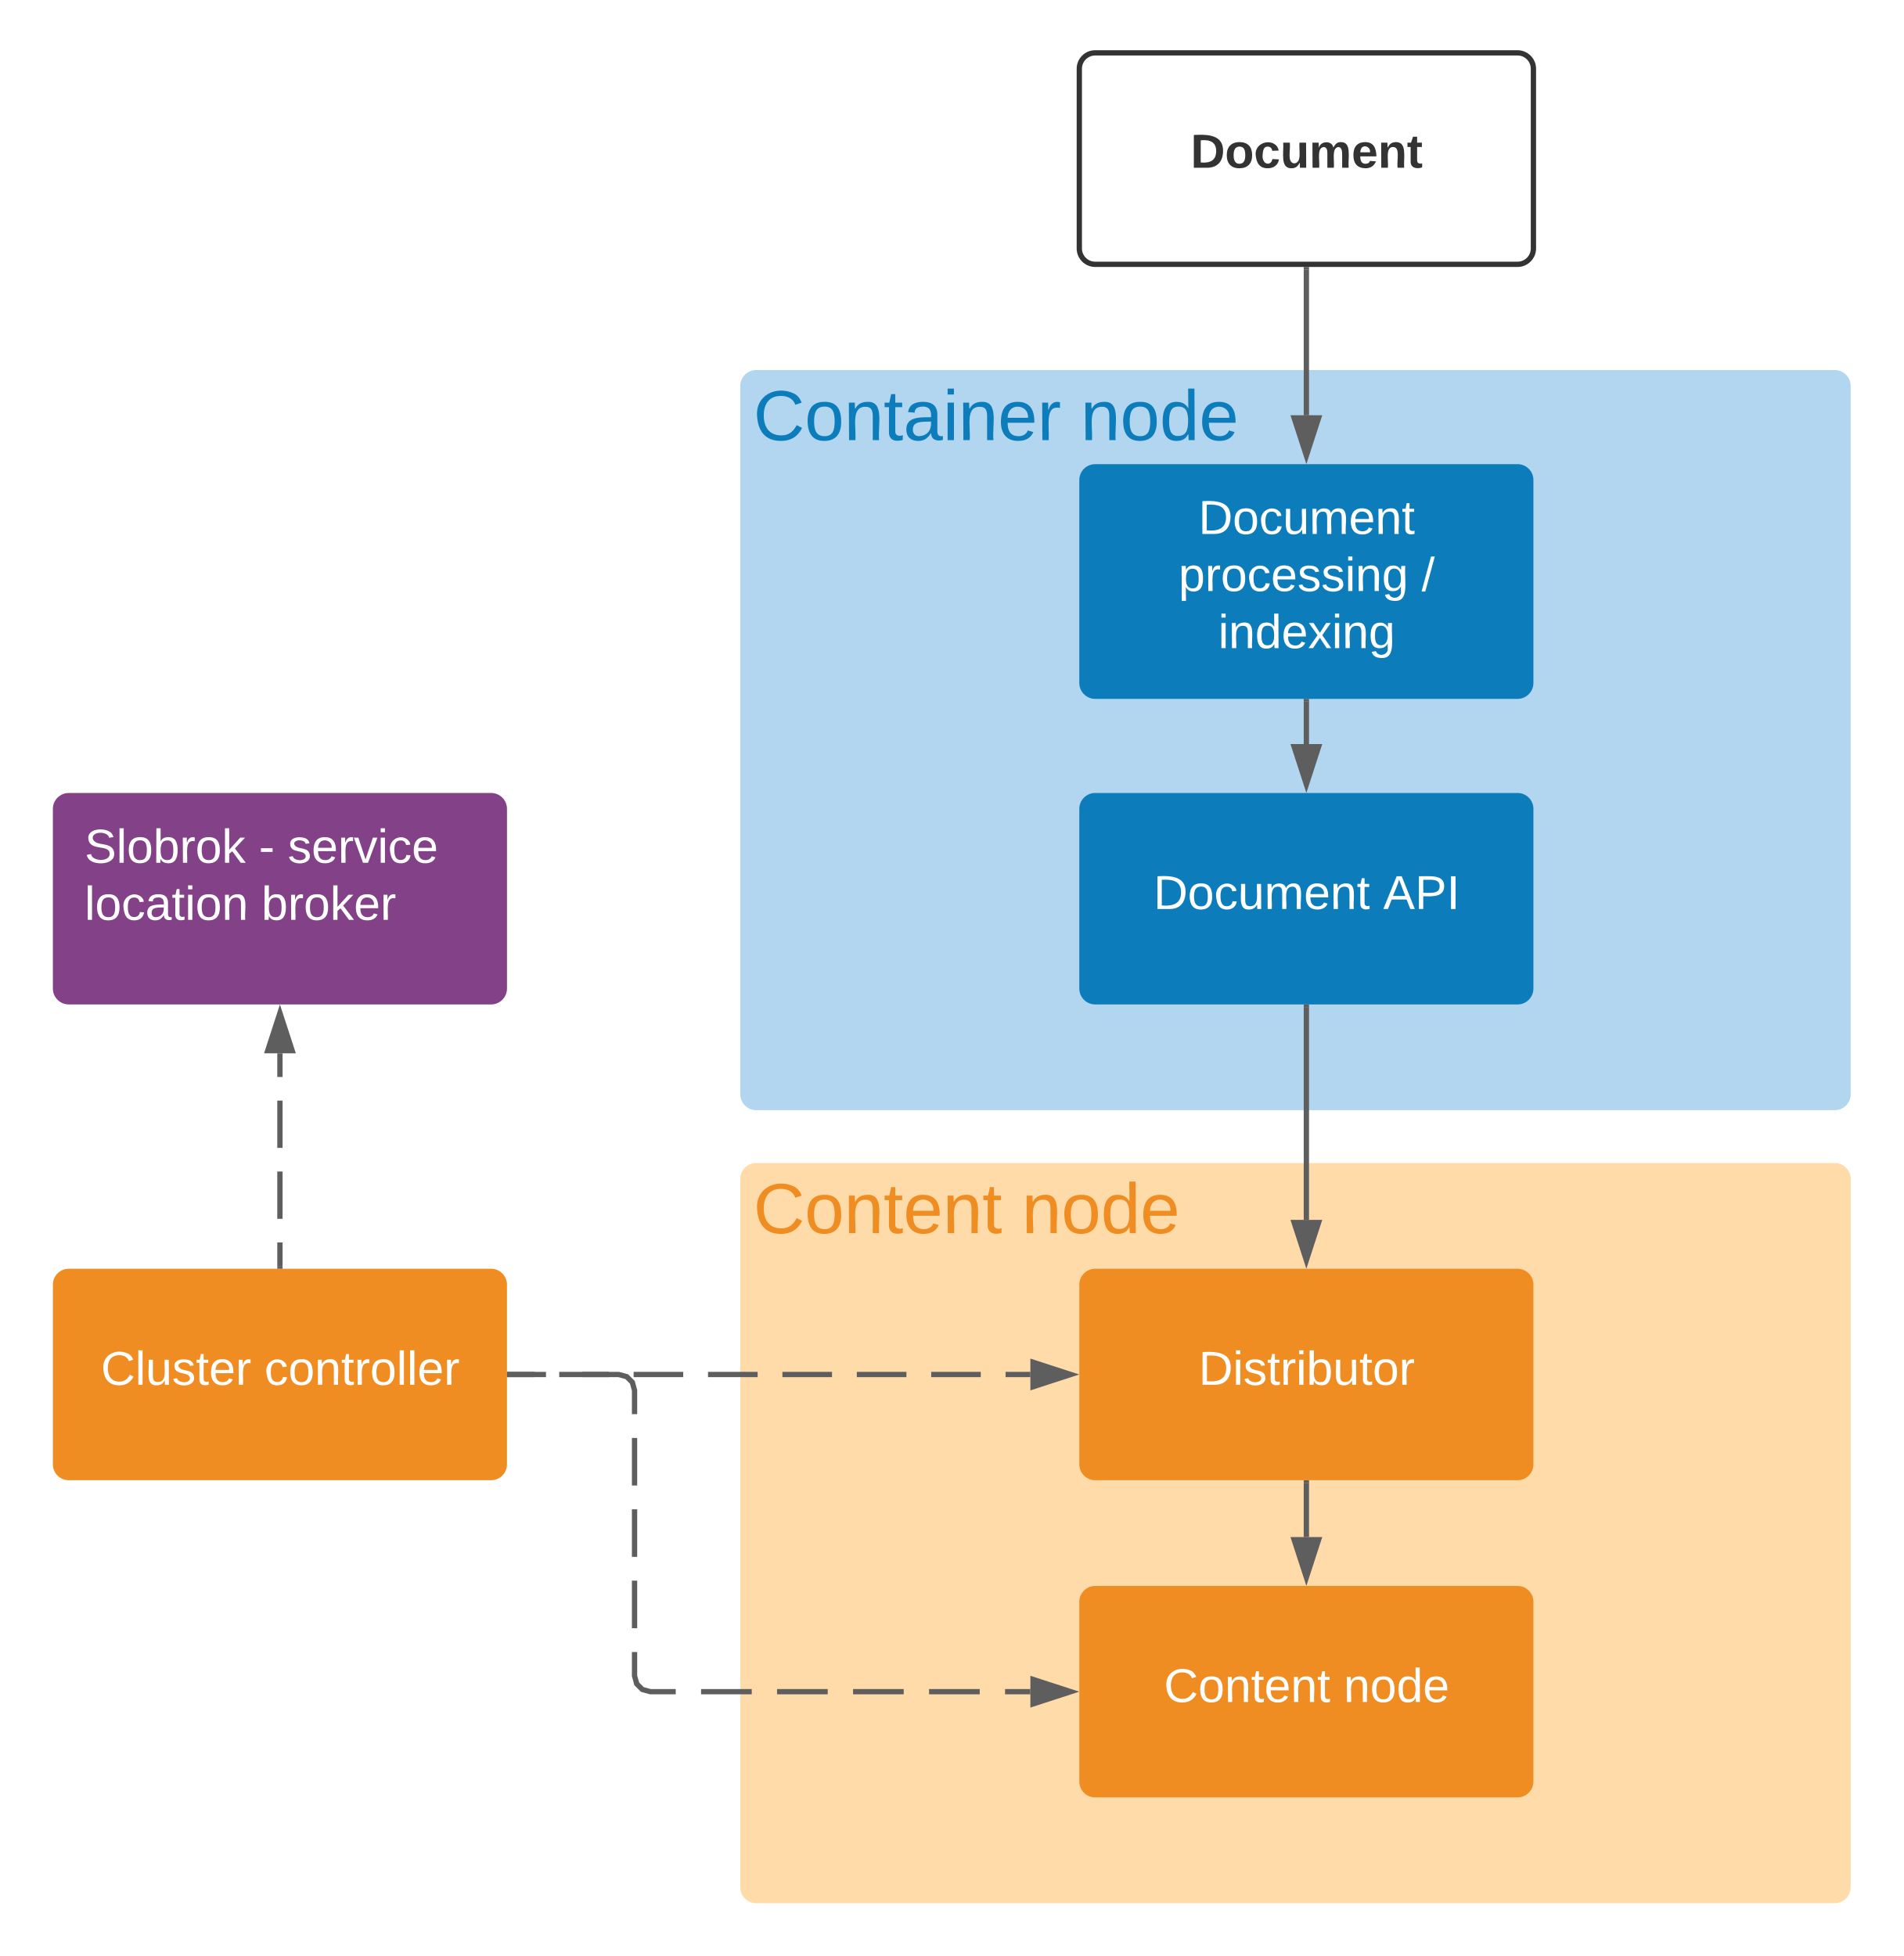
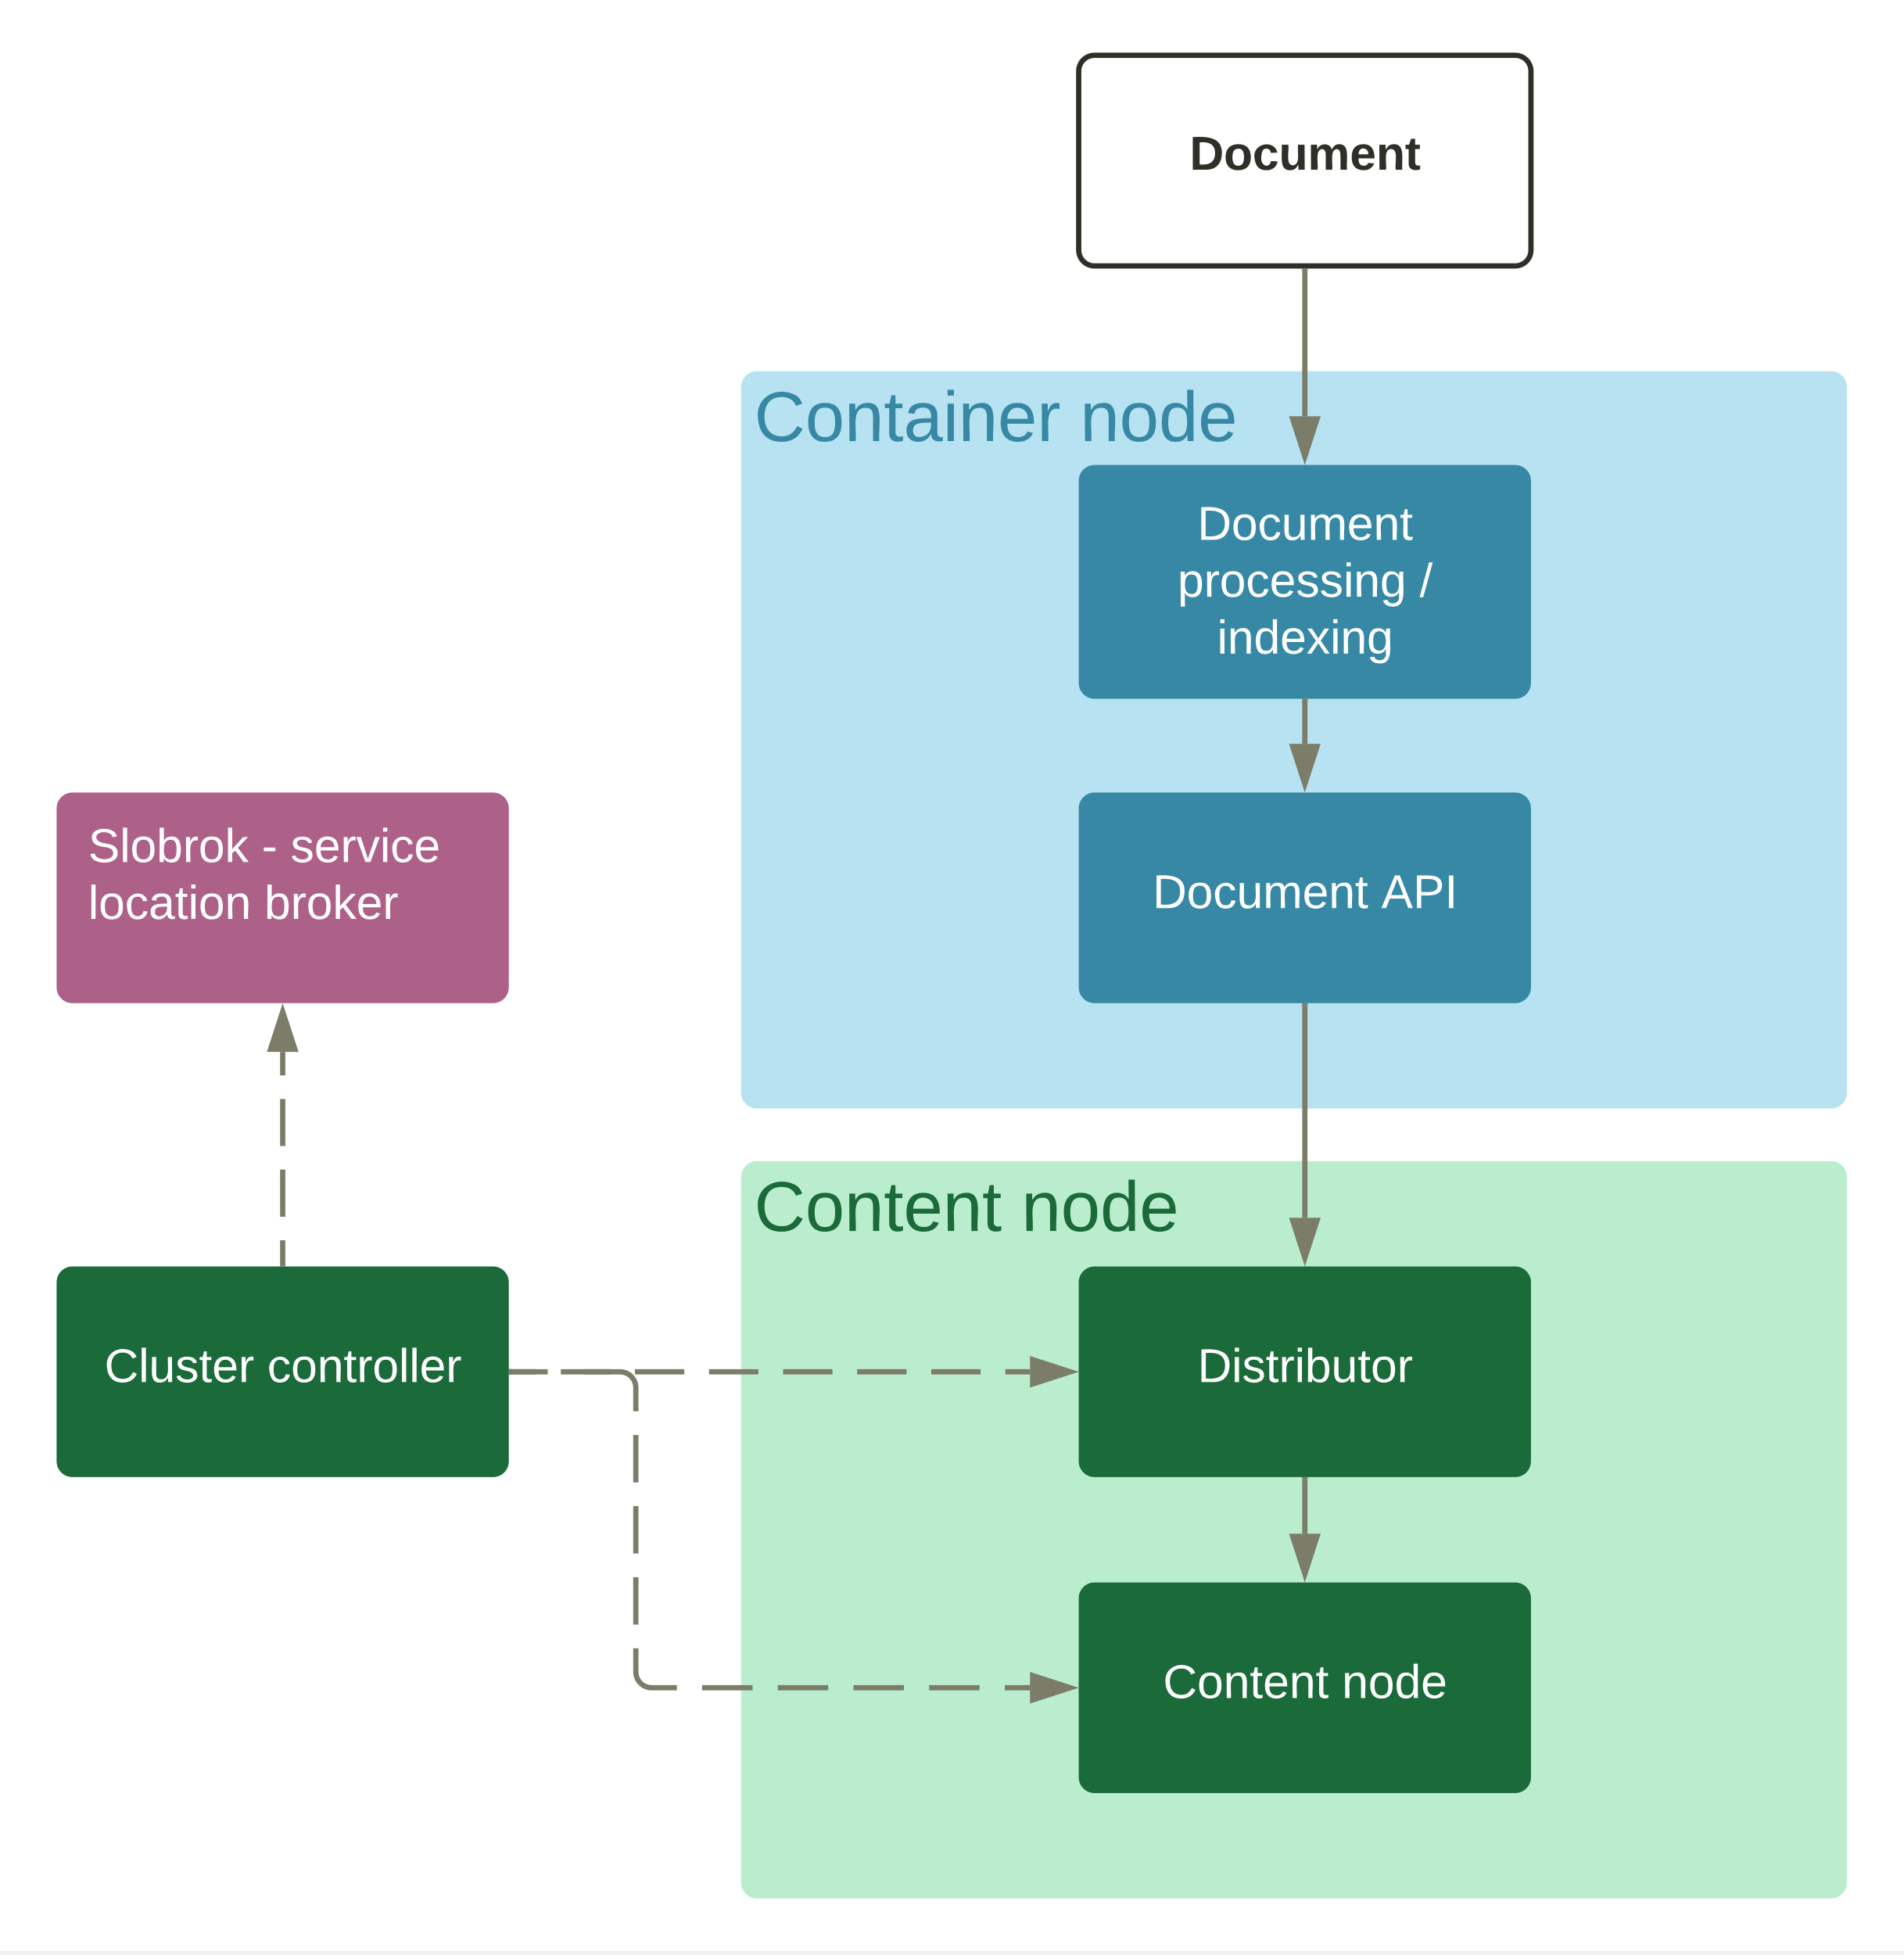
- <svg xmlns="http://www.w3.org/2000/svg" xmlns:ns1="lucid" xmlns:xlink="http://www.w3.org/1999/xlink" width="720" height="740">
-   <g transform="translate(1560 240)" ns1:page-tab-id="0_0">
+ <svg xmlns="http://www.w3.org/2000/svg" xmlns:ns1="lucid" xmlns:xlink="http://www.w3.org/1999/xlink" width="723" height="742.5">
+   <g transform="translate(1561.5 241)" ns1:page-tab-id="0_0">
    <path d="M-2000-500h1500V500h-1500z" fill="#fff" />
-     <path d="M-1280-94c0-3.3 2.7-6 6-6h408c3.3 0 6 2.7 6 6v268c0 3.3-2.7 6-6 6h-408c-3.3 0-6-2.7-6-6z" stroke="#000" stroke-opacity="0" stroke-width="3" fill="#b2d6ef" />
-     <path d="M-1151.76-214c0-3.3 2.68-6 6-6H-986c3.3 0 6 2.7 6 6v68c0 3.3-2.7 6-6 6h-159.76c-3.32 0-6-2.7-6-6z" stroke="#333" stroke-width="2" fill="#fff" />
+     <path d="M-1280-94a6 6 0 0 1 6-6h408a6 6 0 0 1 6 6v268a6 6 0 0 1-6 6h-408a6 6 0 0 1-6-6z" stroke="#000" stroke-opacity="0" stroke-width="3" fill="#b7e2f1" />
+     <path d="M-1151.77-214a6 6 0 0 1 6-6H-986a6 6 0 0 1 6 6v68a6 6 0 0 1-6 6h-159.77a6 6 0 0 1-6-6z" stroke="#2e2f27" stroke-width="2" fill="#fff" />
    <use xlink:href="#a" transform="matrix(1,0,0,1,-1146.765,-215) translate(37.125 38.4625)" />
-     <path d="M-1280 206c0-3.3 2.7-6 6-6h408c3.3 0 6 2.7 6 6v268c0 3.3-2.7 6-6 6h-408c-3.3 0-6-2.7-6-6z" stroke="#000" stroke-opacity="0" stroke-width="3" fill="#ffdba9" />
-     <path d="M-1280 206c0-3.3 2.7-6 6-6h168c3.3 0 6 2.7 6 6v28c0 3.3-2.7 6-6 6h-168c-3.3 0-6-2.7-6-6z" stroke="#000" stroke-opacity="0" stroke-width="3" fill="#fff" fill-opacity="0" />
+     <path d="M-1280 206a6 6 0 0 1 6-6h408a6 6 0 0 1 6 6v268a6 6 0 0 1-6 6h-408a6 6 0 0 1-6-6z" stroke="#000" stroke-opacity="0" stroke-width="3" fill="#baedce" />
+     <path d="M-1280 206a6 6 0 0 1 6-6h168a6 6 0 0 1 6 6v28a6 6 0 0 1-6 6h-168a6 6 0 0 1-6-6z" stroke="#000" stroke-opacity="0" stroke-width="3" fill="#fff" fill-opacity="0" />
    <use xlink:href="#b" transform="matrix(1,0,0,1,-1275,205) translate(0 21.51111)" />
    <use xlink:href="#c" transform="matrix(1,0,0,1,-1275,205) translate(101.5056 21.51111)" />
-     <path d="M-1151.76 66c0-3.3 2.68-6 6-6H-986c3.3 0 6 2.7 6 6v68c0 3.3-2.7 6-6 6h-159.76c-3.32 0-6-2.7-6-6z" stroke="#000" stroke-opacity="0" stroke-width="3" fill="#0c7cba" />
+     <path d="M-1151.77 66a6 6 0 0 1 6-6H-986a6 6 0 0 1 6 6v68a6 6 0 0 1-6 6h-159.77a6 6 0 0 1-6-6z" stroke="#000" stroke-opacity="0" stroke-width="3" fill="#3788a5" />
    <use xlink:href="#d" transform="matrix(1,0,0,1,-1139.765,72) translate(16.05 31.9)" />
    <use xlink:href="#e" transform="matrix(1,0,0,1,-1139.765,72) translate(102.95 31.9)" />
-     <path d="M-1280-94c0-3.3 2.7-6 6-6h208c3.3 0 6 2.7 6 6v28c0 3.3-2.7 6-6 6h-208c-3.3 0-6-2.7-6-6z" stroke="#000" stroke-opacity="0" stroke-width="3" fill="#fff" fill-opacity="0" />
+     <path d="M-1280-94a6 6 0 0 1 6-6h208a6 6 0 0 1 6 6v28a6 6 0 0 1-6 6h-208a6 6 0 0 1-6-6z" stroke="#000" stroke-opacity="0" stroke-width="3" fill="#fff" fill-opacity="0" />
    <use xlink:href="#f" transform="matrix(1,0,0,1,-1275,-95) translate(0 21.51111)" />
    <use xlink:href="#g" transform="matrix(1,0,0,1,-1275,-95) translate(123.7636 21.51111)" />
-     <path d="M-1170.27 280h-9.38m-9.38 0h-18.75m-9.38 0h-18.76m-9.38 0h-18.76m-9.38 0h-18.76m-9.38 0h-18.76m-9.38 0h-18.76m-9.38 0h-9.38" stroke="#5e5e5e" stroke-width="2" fill="none" />
-     <path d="M-1155 280l-14.27 4.64v-9.28z" stroke="#5e5e5e" stroke-width="2" fill="#5e5e5e" />
-     <path d="M-1367.2 281h-1.04v-2h1.03" fill="#5e5e5e" />
-     <path d="M-1065.88 321v20.5" stroke="#5e5e5e" stroke-width="2" fill="none" />
-     <path d="M-1064.88 321.03h-2V320h2" fill="#5e5e5e" />
-     <path d="M-1065.88 356.76l-4.64-14.26h9.27z" stroke="#5e5e5e" stroke-width="2" fill="#5e5e5e" />
-     <path d="M-1065.88 141v80.5" stroke="#5e5e5e" stroke-width="2" fill="none" />
-     <path d="M-1064.88 141.03h-2V140h2" fill="#5e5e5e" />
-     <path d="M-1065.88 236.76l-4.64-14.26h9.27z" stroke="#5e5e5e" stroke-width="2" fill="#5e5e5e" />
-     <path d="M-1151.76 366c0-3.3 2.68-6 6-6H-986c3.3 0 6 2.7 6 6v68c0 3.3-2.7 6-6 6h-159.76c-3.32 0-6-2.7-6-6z" stroke="#000" stroke-opacity="0" stroke-width="3" fill="#ef8d22" />
+     <path d="M-1170.27 280h-9.38m-9.38 0h-18.75m-9.38 0h-18.76m-9.38 0h-18.76m-9.38 0h-18.76m-9.38 0h-18.76m-9.38 0h-18.76m-9.38 0h-9.38" stroke="#7b7d68" stroke-width="2" fill="none" />
+     <path d="M-1155 280l-14.27 4.63v-9.26z" stroke="#7b7d68" stroke-width="2" fill="#7b7d68" />
+     <path d="M-1367.2 281h-1.03v-2h1.02z" stroke="#7b7d68" stroke-width=".05" fill="#7b7d68" />
+     <path d="M-1065.88 321v20.5" stroke="#7b7d68" stroke-width="2" fill="none" />
+     <path d="M-1064.88 321.03h-2V320h2z" stroke="#7b7d68" stroke-width=".05" fill="#7b7d68" />
+     <path d="M-1065.88 356.76l-4.64-14.26h9.27z" stroke="#7b7d68" stroke-width="2" fill="#7b7d68" />
+     <path d="M-1065.88 141v80.5" stroke="#7b7d68" stroke-width="2" fill="none" />
+     <path d="M-1064.88 141.03h-2V140h2z" stroke="#7b7d68" stroke-width=".05" fill="#7b7d68" />
+     <path d="M-1065.88 236.76l-4.64-14.26h9.27z" stroke="#7b7d68" stroke-width="2" fill="#7b7d68" />
+     <path d="M-1151.77 366a6 6 0 0 1 6-6H-986a6 6 0 0 1 6 6v68a6 6 0 0 1-6 6h-159.77a6 6 0 0 1-6-6z" stroke="#000" stroke-opacity="0" stroke-width="3" fill="#1b6a3a" />
    <use xlink:href="#h" transform="matrix(1,0,0,1,-1139.765,372) translate(20.025 31.9)" />
    <use xlink:href="#i" transform="matrix(1,0,0,1,-1139.765,372) translate(87.975 31.9)" />
-     <path d="M-1151.76 246c0-3.3 2.68-6 6-6H-986c3.3 0 6 2.7 6 6v68c0 3.3-2.7 6-6 6h-159.76c-3.32 0-6-2.7-6-6z" stroke="#000" stroke-opacity="0" stroke-width="3" fill="#ef8d22" />
+     <path d="M-1151.77 246a6 6 0 0 1 6-6H-986a6 6 0 0 1 6 6v68a6 6 0 0 1-6 6h-159.77a6 6 0 0 1-6-6z" stroke="#000" stroke-opacity="0" stroke-width="3" fill="#1b6a3a" />
    <use xlink:href="#j" transform="matrix(1,0,0,1,-1139.765,252) translate(33.125 31.9)" />
-     <path d="M-1151.76-58.4c0-3.3 2.68-6 6-6H-986c3.3 0 6 2.7 6 6v76.8c0 3.3-2.7 6-6 6h-159.76c-3.32 0-6-2.7-6-6z" stroke="#000" stroke-opacity="0" stroke-width="3" fill="#0c7cba" />
-     <use xlink:href="#k" transform="matrix(1,0,0,1,-1139.765,-52.4) translate(33.05 14.4)" />
-     <use xlink:href="#l" transform="matrix(1,0,0,1,-1139.765,-52.4) translate(25.55 36)" />
-     <use xlink:href="#m" transform="matrix(1,0,0,1,-1139.765,-52.4) translate(117.45 36)" />
-     <use xlink:href="#n" transform="matrix(1,0,0,1,-1139.765,-52.4) translate(40.55 57.6)" />
-     <path d="M-1065.88-138v55.1" stroke="#5e5e5e" stroke-width="2" fill="none" />
-     <path d="M-1064.88-137.97h-2V-139h2" fill="#5e5e5e" />
-     <path d="M-1065.88-67.64l-4.64-14.26h9.27z" stroke="#5e5e5e" stroke-width="2" fill="#5e5e5e" />
-     <path d="M-1065.88 25.4v16.1" stroke="#5e5e5e" stroke-width="2" fill="none" />
-     <path d="M-1064.88 25.43h-2V24.4h2" fill="#5e5e5e" />
-     <path d="M-1065.88 56.76l-4.64-14.26h9.27z" stroke="#5e5e5e" stroke-width="2" fill="#5e5e5e" />
-     <path d="M-1540 246c0-3.3 2.7-6 6-6h159.76c3.32 0 6 2.7 6 6v68c0 3.3-2.68 6-6 6H-1534c-3.3 0-6-2.7-6-6z" stroke="#000" stroke-opacity="0" stroke-width="3" fill="#ef8d22" />
+     <path d="M-1151.77-58.4a6 6 0 0 1 6-6H-986a6 6 0 0 1 6 6v76.8a6 6 0 0 1-6 6h-159.77a6 6 0 0 1-6-6z" stroke="#000" stroke-opacity="0" stroke-width="3" fill="#3788a5" />
+     <use xlink:href="#k" transform="matrix(1,0,0,1,-1139.765,-52.4) translate(33.05 16.43125)" />
+     <use xlink:href="#l" transform="matrix(1,0,0,1,-1139.765,-52.4) translate(25.55 38.03125)" />
+     <use xlink:href="#m" transform="matrix(1,0,0,1,-1139.765,-52.4) translate(117.45 38.03125)" />
+     <use xlink:href="#n" transform="matrix(1,0,0,1,-1139.765,-52.4) translate(40.55 59.63125)" />
+     <path d="M-1065.88-138v55.1" stroke="#7b7d68" stroke-width="2" fill="none" />
+     <path d="M-1064.88-137.97h-2V-139h2z" stroke="#7b7d68" stroke-width=".05" fill="#7b7d68" />
+     <path d="M-1065.88-67.64l-4.64-14.26h9.27z" stroke="#7b7d68" stroke-width="2" fill="#7b7d68" />
+     <path d="M-1065.88 25.4v16.1" stroke="#7b7d68" stroke-width="2" fill="none" />
+     <path d="M-1064.88 25.43h-2V24.4h2z" stroke="#7b7d68" stroke-width=".05" fill="#7b7d68" />
+     <path d="M-1065.88 56.76l-4.64-14.26h9.27z" stroke="#7b7d68" stroke-width="2" fill="#7b7d68" />
+     <path d="M-1540 246a6 6 0 0 1 6-6h159.77a6 6 0 0 1 6 6v68a6 6 0 0 1-6 6H-1534a6 6 0 0 1-6-6z" stroke="#000" stroke-opacity="0" stroke-width="3" fill="#1b6a3a" />
    <use xlink:href="#o" transform="matrix(1,0,0,1,-1528,252) translate(6.175 31.9)" />
    <use xlink:href="#p" transform="matrix(1,0,0,1,-1528,252) translate(68.025 31.9)" />
-     <path d="M-1170.27 400h-9.58m-9.58 0h-19.17m-9.58 0h-19.16m-9.58 0h-19.17m-9.57 0h-19.17m-9.58 0h-9.58l-3.03-.82-2.15-2.15-.82-3.03v-9m0-9v-18m0-9v-18m0-9v-18m0-9v-9l-.82-3.03-2.15-2.15-3.03-.82h-13.75m-13.74 0h-13.74" stroke="#5e5e5e" stroke-width="2" fill="none" />
-     <path d="M-1155 400l-14.27 4.64v-9.28z" stroke="#5e5e5e" stroke-width="2" fill="#5e5e5e" />
-     <path d="M-1367.2 281h-1.04v-2h1.03" fill="#5e5e5e" />
-     <path d="M-1540 66c0-3.3 2.7-6 6-6h159.76c3.32 0 6 2.7 6 6v68c0 3.3-2.68 6-6 6H-1534c-3.3 0-6-2.7-6-6z" stroke="#000" stroke-opacity="0" stroke-width="3" fill="#834187" />
+     <path d="M-1170.27 400h-9.58m-9.58 0h-19.16m-9.58 0h-19.16m-9.58 0h-19.17m-9.57 0h-19.17m-9.58 0h-9.58l-.94-.07-.9-.22-.88-.35-.8-.5-.72-.6-.6-.72-.5-.8-.37-.88-.23-.9-.07-.95v-9m0-9v-18m0-9v-18m0-9v-18m0-9v-9l-.07-.94-.22-.9-.35-.88-.5-.8-.6-.72-.72-.6-.8-.5-.88-.37-.9-.23-.95-.07h-13.74m-13.75 0h-13.73" stroke="#7b7d68" stroke-width="2" fill="none" />
+     <path d="M-1155 400l-14.27 4.63v-9.26z" stroke="#7b7d68" stroke-width="2" fill="#7b7d68" />
+     <path d="M-1367.2 281h-1.03v-2h1.02z" stroke="#7b7d68" stroke-width=".05" fill="#7b7d68" />
+     <path d="M-1540 66a6 6 0 0 1 6-6h159.77a6 6 0 0 1 6 6v68a6 6 0 0 1-6 6H-1534a6 6 0 0 1-6-6z" stroke="#000" stroke-opacity="0" stroke-width="3" fill="#ae6188" />
    <g>
      <use xlink:href="#q" transform="matrix(1,0,0,1,-1528,72) translate(0 14.4)" />
      <use xlink:href="#r" transform="matrix(1,0,0,1,-1528,72) translate(65.9 14.4)" />
      <use xlink:href="#s" transform="matrix(1,0,0,1,-1528,72) translate(76.85 14.4)" />
      <use xlink:href="#t" transform="matrix(1,0,0,1,-1528,72) translate(0 36)" />
      <use xlink:href="#u" transform="matrix(1,0,0,1,-1528,72) translate(66.9 36)" />
    </g>
-     <path d="M-1454.12 158.5v8.95m0 8.94v17.88m0 8.94v17.9m0 8.94V239" stroke="#5e5e5e" stroke-width="2" fill="none" />
-     <path d="M-1454.12 143.24l4.64 14.26h-9.27z" stroke="#5e5e5e" stroke-width="2" fill="#5e5e5e" />
-     <path d="M-1453.12 240h-2v-1.03h2" fill="#5e5e5e" />
+     <path d="M-1454.12 158.5v8.95m0 8.94v17.88m0 8.94v17.9m0 8.94V239" stroke="#7b7d68" stroke-width="2" fill="none" />
+     <path d="M-1454.12 143.24l4.64 14.26h-9.27z" stroke="#7b7d68" stroke-width="2" fill="#7b7d68" />
+     <path d="M-1453.12 240h-2v-1.03h2z" stroke="#7b7d68" stroke-width=".05" fill="#7b7d68" />
    <defs>
-       <path fill="#333" d="M24-248c120-7 223 5 221 122C244-46 201 0 124 0H24v-248zM76-40c74 7 117-18 117-86 0-67-45-88-117-82v168" id="v" />
-       <path fill="#333" d="M110-194c64 0 96 36 96 99 0 64-35 99-97 99-61 0-95-36-95-99 0-62 34-99 96-99zm-1 164c35 0 45-28 45-65 0-40-10-65-43-65-34 0-45 26-45 65 0 36 10 65 43 65" id="w" />
-       <path fill="#333" d="M190-63c-7 42-38 67-86 67-59 0-84-38-90-98-12-110 154-137 174-36l-49 2c-2-19-15-32-35-32-30 0-35 28-38 64-6 74 65 87 74 30" id="x" />
-       <path fill="#333" d="M85 4C-2 5 27-109 22-190h50c7 57-23 150 33 157 60-5 35-97 40-157h50l1 190h-47c-2-12 1-28-3-38-12 25-28 42-61 42" id="y" />
-       <path fill="#333" d="M220-157c-53 9-28 100-34 157h-49v-107c1-27-5-49-29-50C55-147 81-57 75 0H25l-1-190h47c2 12-1 28 3 38 10-53 101-56 108 0 13-22 24-43 59-42 82 1 51 116 57 194h-49v-107c-1-25-5-48-29-50" id="z" />
-       <path fill="#333" d="M185-48c-13 30-37 53-82 52C43 2 14-33 14-96s30-98 90-98c62 0 83 45 84 108H66c0 31 8 55 39 56 18 0 30-7 34-22zm-45-69c5-46-57-63-70-21-2 6-4 13-4 21h74" id="A" />
-       <path fill="#333" d="M135-194c87-1 58 113 63 194h-50c-7-57 23-157-34-157-59 0-34 97-39 157H25l-1-190h47c2 12-1 28 3 38 12-26 28-41 61-42" id="B" />
-       <path fill="#333" d="M115-3C79 11 28 4 28-45v-112H4v-33h27l15-45h31v45h36v33H77v99c-1 23 16 31 38 25v30" id="C" />
+       <path fill="#2e2f27" d="M24-248c120-7 223 5 221 122C244-46 201 0 124 0H24v-248zM76-40c74 7 117-18 117-86 0-67-45-88-117-82v168" id="v" />
+       <path fill="#2e2f27" d="M110-194c64 0 96 36 96 99 0 64-35 99-97 99-61 0-95-36-95-99 0-62 34-99 96-99zm-1 164c35 0 45-28 45-65 0-40-10-65-43-65-34 0-45 26-45 65 0 36 10 65 43 65" id="w" />
+       <path fill="#2e2f27" d="M190-63c-7 42-38 67-86 67-59 0-84-38-90-98-12-110 154-137 174-36l-49 2c-2-19-15-32-35-32-30 0-35 28-38 64-6 74 65 87 74 30" id="x" />
+       <path fill="#2e2f27" d="M85 4C-2 5 27-109 22-190h50c7 57-23 150 33 157 60-5 35-97 40-157h50l1 190h-47c-2-12 1-28-3-38-12 25-28 42-61 42" id="y" />
+       <path fill="#2e2f27" d="M220-157c-53 9-28 100-34 157h-49v-107c1-27-5-49-29-50C55-147 81-57 75 0H25l-1-190h47c2 12-1 28 3 38 10-53 101-56 108 0 13-22 24-43 59-42 82 1 51 116 57 194h-49v-107c-1-25-5-48-29-50" id="z" />
+       <path fill="#2e2f27" d="M185-48c-13 30-37 53-82 52C43 2 14-33 14-96s30-98 90-98c62 0 83 45 84 108H66c0 31 8 55 39 56 18 0 30-7 34-22zm-45-69c5-46-57-63-70-21-2 6-4 13-4 21h74" id="A" />
+       <path fill="#2e2f27" d="M135-194c87-1 58 113 63 194h-50c-7-57 23-157-34-157-59 0-34 97-39 157H25l-1-190h47c2 12-1 28 3 38 12-26 28-41 61-42" id="B" />
+       <path fill="#2e2f27" d="M115-3C79 11 28 4 28-45v-112H4v-33h27l15-45h31v45h36v33H77v99c-1 23 16 31 38 25v30" id="C" />
      <g id="a">
        <use transform="matrix(0.05,0,0,0.05,0,0)" xlink:href="#v" />
        <use transform="matrix(0.05,0,0,0.05,12.95,0)" xlink:href="#w" />
        <use transform="matrix(0.05,0,0,0.05,23.9,0)" xlink:href="#x" />
        <use transform="matrix(0.05,0,0,0.05,33.9,0)" xlink:href="#y" />
        <use transform="matrix(0.05,0,0,0.05,44.85,0)" xlink:href="#z" />
        <use transform="matrix(0.05,0,0,0.05,60.85,0)" xlink:href="#A" />
        <use transform="matrix(0.05,0,0,0.05,70.85,0)" xlink:href="#B" />
        <use transform="matrix(0.05,0,0,0.05,81.8,0)" xlink:href="#C" />
      </g>
-       <path fill="#ef8d22" d="M212-179c-10-28-35-45-73-45-59 0-87 40-87 99 0 60 29 101 89 101 43 0 62-24 78-52l27 14C228-24 195 4 139 4 59 4 22-46 18-125c-6-104 99-153 187-111 19 9 31 26 39 46" id="D" />
-       <path fill="#ef8d22" d="M100-194c62-1 85 37 85 99 1 63-27 99-86 99S16-35 15-95c0-66 28-99 85-99zM99-20c44 1 53-31 53-75 0-43-8-75-51-75s-53 32-53 75 10 74 51 75" id="E" />
-       <path fill="#ef8d22" d="M117-194c89-4 53 116 60 194h-32v-121c0-31-8-49-39-48C34-167 62-67 57 0H25l-1-190h30c1 10-1 24 2 32 11-22 29-35 61-36" id="F" />
-       <path fill="#ef8d22" d="M59-47c-2 24 18 29 38 22v24C64 9 27 4 27-40v-127H5v-23h24l9-43h21v43h35v23H59v120" id="G" />
-       <path fill="#ef8d22" d="M100-194c63 0 86 42 84 106H49c0 40 14 67 53 68 26 1 43-12 49-29l28 8c-11 28-37 45-77 45C44 4 14-33 15-96c1-61 26-98 85-98zm52 81c6-60-76-77-97-28-3 7-6 17-6 28h103" id="H" />
+       <path fill="#1b6a3a" d="M212-179c-10-28-35-45-73-45-59 0-87 40-87 99 0 60 29 101 89 101 43 0 62-24 78-52l27 14C228-24 195 4 139 4 59 4 22-46 18-125c-6-104 99-153 187-111 19 9 31 26 39 46" id="D" />
+       <path fill="#1b6a3a" d="M100-194c62-1 85 37 85 99 1 63-27 99-86 99S16-35 15-95c0-66 28-99 85-99zM99-20c44 1 53-31 53-75 0-43-8-75-51-75s-53 32-53 75 10 74 51 75" id="E" />
+       <path fill="#1b6a3a" d="M117-194c89-4 53 116 60 194h-32v-121c0-31-8-49-39-48C34-167 62-67 57 0H25l-1-190h30c1 10-1 24 2 32 11-22 29-35 61-36" id="F" />
+       <path fill="#1b6a3a" d="M59-47c-2 24 18 29 38 22v24C64 9 27 4 27-40v-127H5v-23h24l9-43h21v43h35v23H59v120" id="G" />
+       <path fill="#1b6a3a" d="M100-194c63 0 86 42 84 106H49c0 40 14 67 53 68 26 1 43-12 49-29l28 8c-11 28-37 45-77 45C44 4 14-33 15-96c1-61 26-98 85-98zm52 81c6-60-76-77-97-28-3 7-6 17-6 28h103" id="H" />
      <g id="b">
        <use transform="matrix(0.07469136,0,0,0.07469136,0,0)" xlink:href="#D" />
        <use transform="matrix(0.07469136,0,0,0.07469136,19.34506,0)" xlink:href="#E" />
        <use transform="matrix(0.07469136,0,0,0.07469136,34.28333,0)" xlink:href="#F" />
        <use transform="matrix(0.07469136,0,0,0.07469136,49.2216,0)" xlink:href="#G" />
        <use transform="matrix(0.07469136,0,0,0.07469136,56.69074,0)" xlink:href="#H" />
        <use transform="matrix(0.07469136,0,0,0.07469136,71.62901,0)" xlink:href="#F" />
        <use transform="matrix(0.07469136,0,0,0.07469136,86.56728,0)" xlink:href="#G" />
      </g>
-       <path fill="#ef8d22" d="M85-194c31 0 48 13 60 33l-1-100h32l1 261h-30c-2-10 0-23-3-31C134-8 116 4 85 4 32 4 16-35 15-94c0-66 23-100 70-100zm9 24c-40 0-46 34-46 75 0 40 6 74 45 74 42 0 51-32 51-76 0-42-9-74-50-73" id="I" />
+       <path fill="#1b6a3a" d="M85-194c31 0 48 13 60 33l-1-100h32l1 261h-30c-2-10 0-23-3-31C134-8 116 4 85 4 32 4 16-35 15-94c0-66 23-100 70-100zm9 24c-40 0-46 34-46 75 0 40 6 74 45 74 42 0 51-32 51-76 0-42-9-74-50-73" id="I" />
      <g id="c">
        <use transform="matrix(0.07469136,0,0,0.07469136,0,0)" xlink:href="#F" />
        <use transform="matrix(0.07469136,0,0,0.07469136,14.93827,0)" xlink:href="#E" />
        <use transform="matrix(0.07469136,0,0,0.07469136,29.87654,0)" xlink:href="#I" />
        <use transform="matrix(0.07469136,0,0,0.07469136,44.81481,0)" xlink:href="#H" />
      </g>
      <path fill="#fff" d="M30-248c118-7 216 8 213 122C240-48 200 0 122 0H30v-248zM63-27c89 8 146-16 146-99s-60-101-146-95v194" id="J" />
      <path fill="#fff" d="M100-194c62-1 85 37 85 99 1 63-27 99-86 99S16-35 15-95c0-66 28-99 85-99zM99-20c44 1 53-31 53-75 0-43-8-75-51-75s-53 32-53 75 10 74 51 75" id="K" />
      <path fill="#fff" d="M96-169c-40 0-48 33-48 73s9 75 48 75c24 0 41-14 43-38l32 2c-6 37-31 61-74 61-59 0-76-41-82-99-10-93 101-131 147-64 4 7 5 14 7 22l-32 3c-4-21-16-35-41-35" id="L" />
      <path fill="#fff" d="M84 4C-5 8 30-112 23-190h32v120c0 31 7 50 39 49 72-2 45-101 50-169h31l1 190h-30c-1-10 1-25-2-33-11 22-28 36-60 37" id="M" />
      <path fill="#fff" d="M210-169c-67 3-38 105-44 169h-31v-121c0-29-5-50-35-48C34-165 62-65 56 0H25l-1-190h30c1 10-1 24 2 32 10-44 99-50 107 0 11-21 27-35 58-36 85-2 47 119 55 194h-31v-121c0-29-5-49-35-48" id="N" />
      <path fill="#fff" d="M100-194c63 0 86 42 84 106H49c0 40 14 67 53 68 26 1 43-12 49-29l28 8c-11 28-37 45-77 45C44 4 14-33 15-96c1-61 26-98 85-98zm52 81c6-60-76-77-97-28-3 7-6 17-6 28h103" id="O" />
      <path fill="#fff" d="M117-194c89-4 53 116 60 194h-32v-121c0-31-8-49-39-48C34-167 62-67 57 0H25l-1-190h30c1 10-1 24 2 32 11-22 29-35 61-36" id="P" />
      <path fill="#fff" d="M59-47c-2 24 18 29 38 22v24C64 9 27 4 27-40v-127H5v-23h24l9-43h21v43h35v23H59v120" id="Q" />
      <g id="d">
        <use transform="matrix(0.05,0,0,0.05,0,0)" xlink:href="#J" />
        <use transform="matrix(0.05,0,0,0.05,12.95,0)" xlink:href="#K" />
        <use transform="matrix(0.05,0,0,0.05,22.95,0)" xlink:href="#L" />
        <use transform="matrix(0.05,0,0,0.05,31.95,0)" xlink:href="#M" />
        <use transform="matrix(0.05,0,0,0.05,41.95,0)" xlink:href="#N" />
        <use transform="matrix(0.05,0,0,0.05,56.9,0)" xlink:href="#O" />
        <use transform="matrix(0.05,0,0,0.05,66.9,0)" xlink:href="#P" />
        <use transform="matrix(0.05,0,0,0.05,76.9,0)" xlink:href="#Q" />
      </g>
      <path fill="#fff" d="M205 0l-28-72H64L36 0H1l101-248h38L239 0h-34zm-38-99l-47-123c-12 45-31 82-46 123h93" id="R" />
      <path fill="#fff" d="M30-248c87 1 191-15 191 75 0 78-77 80-158 76V0H30v-248zm33 125c57 0 124 11 124-50 0-59-68-47-124-48v98" id="S" />
      <path fill="#fff" d="M33 0v-248h34V0H33" id="T" />
      <g id="e">
        <use transform="matrix(0.05,0,0,0.05,0,0)" xlink:href="#R" />
        <use transform="matrix(0.05,0,0,0.05,12,0)" xlink:href="#S" />
        <use transform="matrix(0.05,0,0,0.05,24,0)" xlink:href="#T" />
      </g>
-       <path fill="#0c7cba" d="M212-179c-10-28-35-45-73-45-59 0-87 40-87 99 0 60 29 101 89 101 43 0 62-24 78-52l27 14C228-24 195 4 139 4 59 4 22-46 18-125c-6-104 99-153 187-111 19 9 31 26 39 46" id="U" />
-       <path fill="#0c7cba" d="M100-194c62-1 85 37 85 99 1 63-27 99-86 99S16-35 15-95c0-66 28-99 85-99zM99-20c44 1 53-31 53-75 0-43-8-75-51-75s-53 32-53 75 10 74 51 75" id="V" />
-       <path fill="#0c7cba" d="M117-194c89-4 53 116 60 194h-32v-121c0-31-8-49-39-48C34-167 62-67 57 0H25l-1-190h30c1 10-1 24 2 32 11-22 29-35 61-36" id="W" />
-       <path fill="#0c7cba" d="M59-47c-2 24 18 29 38 22v24C64 9 27 4 27-40v-127H5v-23h24l9-43h21v43h35v23H59v120" id="X" />
-       <path fill="#0c7cba" d="M141-36C126-15 110 5 73 4 37 3 15-17 15-53c-1-64 63-63 125-63 3-35-9-54-41-54-24 1-41 7-42 31l-33-3c5-37 33-52 76-52 45 0 72 20 72 64v82c-1 20 7 32 28 27v20c-31 9-61-2-59-35zM48-53c0 20 12 33 32 33 41-3 63-29 60-74-43 2-92-5-92 41" id="Y" />
-       <path fill="#0c7cba" d="M24-231v-30h32v30H24zM24 0v-190h32V0H24" id="Z" />
-       <path fill="#0c7cba" d="M100-194c63 0 86 42 84 106H49c0 40 14 67 53 68 26 1 43-12 49-29l28 8c-11 28-37 45-77 45C44 4 14-33 15-96c1-61 26-98 85-98zm52 81c6-60-76-77-97-28-3 7-6 17-6 28h103" id="aa" />
-       <path fill="#0c7cba" d="M114-163C36-179 61-72 57 0H25l-1-190h30c1 12-1 29 2 39 6-27 23-49 58-41v29" id="ab" />
+       <path fill="#3788a5" d="M212-179c-10-28-35-45-73-45-59 0-87 40-87 99 0 60 29 101 89 101 43 0 62-24 78-52l27 14C228-24 195 4 139 4 59 4 22-46 18-125c-6-104 99-153 187-111 19 9 31 26 39 46" id="U" />
+       <path fill="#3788a5" d="M100-194c62-1 85 37 85 99 1 63-27 99-86 99S16-35 15-95c0-66 28-99 85-99zM99-20c44 1 53-31 53-75 0-43-8-75-51-75s-53 32-53 75 10 74 51 75" id="V" />
+       <path fill="#3788a5" d="M117-194c89-4 53 116 60 194h-32v-121c0-31-8-49-39-48C34-167 62-67 57 0H25l-1-190h30c1 10-1 24 2 32 11-22 29-35 61-36" id="W" />
+       <path fill="#3788a5" d="M59-47c-2 24 18 29 38 22v24C64 9 27 4 27-40v-127H5v-23h24l9-43h21v43h35v23H59v120" id="X" />
+       <path fill="#3788a5" d="M141-36C126-15 110 5 73 4 37 3 15-17 15-53c-1-64 63-63 125-63 3-35-9-54-41-54-24 1-41 7-42 31l-33-3c5-37 33-52 76-52 45 0 72 20 72 64v82c-1 20 7 32 28 27v20c-31 9-61-2-59-35zM48-53c0 20 12 33 32 33 41-3 63-29 60-74-43 2-92-5-92 41" id="Y" />
+       <path fill="#3788a5" d="M24-231v-30h32v30H24zM24 0v-190h32V0H24" id="Z" />
+       <path fill="#3788a5" d="M100-194c63 0 86 42 84 106H49c0 40 14 67 53 68 26 1 43-12 49-29l28 8c-11 28-37 45-77 45C44 4 14-33 15-96c1-61 26-98 85-98zm52 81c6-60-76-77-97-28-3 7-6 17-6 28h103" id="aa" />
+       <path fill="#3788a5" d="M114-163C36-179 61-72 57 0H25l-1-190h30c1 12-1 29 2 39 6-27 23-49 58-41v29" id="ab" />
      <g id="f">
        <use transform="matrix(0.07469136,0,0,0.07469136,0,0)" xlink:href="#U" />
        <use transform="matrix(0.07469136,0,0,0.07469136,19.34506,0)" xlink:href="#V" />
        <use transform="matrix(0.07469136,0,0,0.07469136,34.28333,0)" xlink:href="#W" />
        <use transform="matrix(0.07469136,0,0,0.07469136,49.2216,0)" xlink:href="#X" />
        <use transform="matrix(0.07469136,0,0,0.07469136,56.69074,0)" xlink:href="#Y" />
        <use transform="matrix(0.07469136,0,0,0.07469136,71.62901,0)" xlink:href="#Z" />
        <use transform="matrix(0.07469136,0,0,0.07469136,77.52963,0)" xlink:href="#W" />
        <use transform="matrix(0.07469136,0,0,0.07469136,92.4679,0)" xlink:href="#aa" />
        <use transform="matrix(0.07469136,0,0,0.07469136,107.4062,0)" xlink:href="#ab" />
      </g>
-       <path fill="#0c7cba" d="M85-194c31 0 48 13 60 33l-1-100h32l1 261h-30c-2-10 0-23-3-31C134-8 116 4 85 4 32 4 16-35 15-94c0-66 23-100 70-100zm9 24c-40 0-46 34-46 75 0 40 6 74 45 74 42 0 51-32 51-76 0-42-9-74-50-73" id="ac" />
+       <path fill="#3788a5" d="M85-194c31 0 48 13 60 33l-1-100h32l1 261h-30c-2-10 0-23-3-31C134-8 116 4 85 4 32 4 16-35 15-94c0-66 23-100 70-100zm9 24c-40 0-46 34-46 75 0 40 6 74 45 74 42 0 51-32 51-76 0-42-9-74-50-73" id="ac" />
      <g id="g">
        <use transform="matrix(0.07469136,0,0,0.07469136,0,0)" xlink:href="#W" />
        <use transform="matrix(0.07469136,0,0,0.07469136,14.93827,0)" xlink:href="#V" />
        <use transform="matrix(0.07469136,0,0,0.07469136,29.87654,0)" xlink:href="#ac" />
        <use transform="matrix(0.07469136,0,0,0.07469136,44.81481,0)" xlink:href="#aa" />
      </g>
      <path fill="#fff" d="M212-179c-10-28-35-45-73-45-59 0-87 40-87 99 0 60 29 101 89 101 43 0 62-24 78-52l27 14C228-24 195 4 139 4 59 4 22-46 18-125c-6-104 99-153 187-111 19 9 31 26 39 46" id="ad" />
      <g id="h">
        <use transform="matrix(0.05,0,0,0.05,0,0)" xlink:href="#ad" />
        <use transform="matrix(0.05,0,0,0.05,12.95,0)" xlink:href="#K" />
        <use transform="matrix(0.05,0,0,0.05,22.95,0)" xlink:href="#P" />
        <use transform="matrix(0.05,0,0,0.05,32.95,0)" xlink:href="#Q" />
        <use transform="matrix(0.05,0,0,0.05,37.95,0)" xlink:href="#O" />
        <use transform="matrix(0.05,0,0,0.05,47.95,0)" xlink:href="#P" />
        <use transform="matrix(0.05,0,0,0.05,57.95,0)" xlink:href="#Q" />
      </g>
      <path fill="#fff" d="M85-194c31 0 48 13 60 33l-1-100h32l1 261h-30c-2-10 0-23-3-31C134-8 116 4 85 4 32 4 16-35 15-94c0-66 23-100 70-100zm9 24c-40 0-46 34-46 75 0 40 6 74 45 74 42 0 51-32 51-76 0-42-9-74-50-73" id="ae" />
      <g id="i">
        <use transform="matrix(0.05,0,0,0.05,0,0)" xlink:href="#P" />
        <use transform="matrix(0.05,0,0,0.05,10,0)" xlink:href="#K" />
        <use transform="matrix(0.05,0,0,0.05,20,0)" xlink:href="#ae" />
        <use transform="matrix(0.05,0,0,0.05,30,0)" xlink:href="#O" />
      </g>
      <path fill="#fff" d="M24-231v-30h32v30H24zM24 0v-190h32V0H24" id="af" />
      <path fill="#fff" d="M135-143c-3-34-86-38-87 0 15 53 115 12 119 90S17 21 10-45l28-5c4 36 97 45 98 0-10-56-113-15-118-90-4-57 82-63 122-42 12 7 21 19 24 35" id="ag" />
      <path fill="#fff" d="M114-163C36-179 61-72 57 0H25l-1-190h30c1 12-1 29 2 39 6-27 23-49 58-41v29" id="ah" />
      <path fill="#fff" d="M115-194c53 0 69 39 70 98 0 66-23 100-70 100C84 3 66-7 56-30L54 0H23l1-261h32v101c10-23 28-34 59-34zm-8 174c40 0 45-34 45-75 0-40-5-75-45-74-42 0-51 32-51 76 0 43 10 73 51 73" id="ai" />
      <g id="j">
        <use transform="matrix(0.05,0,0,0.05,0,0)" xlink:href="#J" />
        <use transform="matrix(0.05,0,0,0.05,12.95,0)" xlink:href="#af" />
        <use transform="matrix(0.05,0,0,0.05,16.9,0)" xlink:href="#ag" />
        <use transform="matrix(0.05,0,0,0.05,25.9,0)" xlink:href="#Q" />
        <use transform="matrix(0.05,0,0,0.05,30.9,0)" xlink:href="#ah" />
        <use transform="matrix(0.05,0,0,0.05,36.85,0)" xlink:href="#af" />
        <use transform="matrix(0.05,0,0,0.05,40.8,0)" xlink:href="#ai" />
        <use transform="matrix(0.05,0,0,0.05,50.8,0)" xlink:href="#M" />
        <use transform="matrix(0.05,0,0,0.05,60.8,0)" xlink:href="#Q" />
        <use transform="matrix(0.05,0,0,0.05,65.8,0)" xlink:href="#K" />
        <use transform="matrix(0.05,0,0,0.05,75.8,0)" xlink:href="#ah" />
      </g>
      <g id="k">
        <use transform="matrix(0.05,0,0,0.05,0,0)" xlink:href="#J" />
        <use transform="matrix(0.05,0,0,0.05,12.95,0)" xlink:href="#K" />
        <use transform="matrix(0.05,0,0,0.05,22.95,0)" xlink:href="#L" />
        <use transform="matrix(0.05,0,0,0.05,31.95,0)" xlink:href="#M" />
        <use transform="matrix(0.05,0,0,0.05,41.95,0)" xlink:href="#N" />
        <use transform="matrix(0.05,0,0,0.05,56.9,0)" xlink:href="#O" />
        <use transform="matrix(0.05,0,0,0.05,66.9,0)" xlink:href="#P" />
        <use transform="matrix(0.05,0,0,0.05,76.9,0)" xlink:href="#Q" />
      </g>
      <path fill="#fff" d="M115-194c55 1 70 41 70 98S169 2 115 4C84 4 66-9 55-30l1 105H24l-1-265h31l2 30c10-21 28-34 59-34zm-8 174c40 0 45-34 45-75s-6-73-45-74c-42 0-51 32-51 76 0 43 10 73 51 73" id="aj" />
      <path fill="#fff" d="M177-190C167-65 218 103 67 71c-23-6-38-20-44-43l32-5c15 47 100 32 89-28v-30C133-14 115 1 83 1 29 1 15-40 15-95c0-56 16-97 71-98 29-1 48 16 59 35 1-10 0-23 2-32h30zM94-22c36 0 50-32 50-73 0-42-14-75-50-75-39 0-46 34-46 75s6 73 46 73" id="ak" />
      <g id="l">
        <use transform="matrix(0.05,0,0,0.05,0,0)" xlink:href="#aj" />
        <use transform="matrix(0.05,0,0,0.05,10,0)" xlink:href="#ah" />
        <use transform="matrix(0.05,0,0,0.05,15.95,0)" xlink:href="#K" />
        <use transform="matrix(0.05,0,0,0.05,25.95,0)" xlink:href="#L" />
        <use transform="matrix(0.05,0,0,0.05,34.95,0)" xlink:href="#O" />
        <use transform="matrix(0.05,0,0,0.05,44.95,0)" xlink:href="#ag" />
        <use transform="matrix(0.05,0,0,0.05,53.95,0)" xlink:href="#ag" />
        <use transform="matrix(0.05,0,0,0.05,62.95,0)" xlink:href="#af" />
        <use transform="matrix(0.05,0,0,0.05,66.9,0)" xlink:href="#P" />
        <use transform="matrix(0.05,0,0,0.05,76.9,0)" xlink:href="#ak" />
      </g>
      <path fill="#fff" d="M0 4l72-265h28L28 4H0" id="al" />
      <use transform="matrix(0.05,0,0,0.05,0,0)" xlink:href="#al" id="m" />
      <path fill="#fff" d="M141 0L90-78 38 0H4l68-98-65-92h35l48 74 47-74h35l-64 92 68 98h-35" id="am" />
      <g id="n">
        <use transform="matrix(0.05,0,0,0.05,0,0)" xlink:href="#af" />
        <use transform="matrix(0.05,0,0,0.05,3.95,0)" xlink:href="#P" />
        <use transform="matrix(0.05,0,0,0.05,13.95,0)" xlink:href="#ae" />
        <use transform="matrix(0.05,0,0,0.05,23.95,0)" xlink:href="#O" />
        <use transform="matrix(0.05,0,0,0.05,33.95,0)" xlink:href="#am" />
        <use transform="matrix(0.05,0,0,0.05,42.95,0)" xlink:href="#af" />
        <use transform="matrix(0.05,0,0,0.05,46.9,0)" xlink:href="#P" />
        <use transform="matrix(0.05,0,0,0.05,56.9,0)" xlink:href="#ak" />
      </g>
      <path fill="#fff" d="M24 0v-261h32V0H24" id="an" />
      <g id="o">
        <use transform="matrix(0.05,0,0,0.05,0,0)" xlink:href="#ad" />
        <use transform="matrix(0.05,0,0,0.05,12.95,0)" xlink:href="#an" />
        <use transform="matrix(0.05,0,0,0.05,16.9,0)" xlink:href="#M" />
        <use transform="matrix(0.05,0,0,0.05,26.9,0)" xlink:href="#ag" />
        <use transform="matrix(0.05,0,0,0.05,35.9,0)" xlink:href="#Q" />
        <use transform="matrix(0.05,0,0,0.05,40.9,0)" xlink:href="#O" />
        <use transform="matrix(0.05,0,0,0.05,50.9,0)" xlink:href="#ah" />
      </g>
      <g id="p">
        <use transform="matrix(0.05,0,0,0.05,0,0)" xlink:href="#L" />
        <use transform="matrix(0.05,0,0,0.05,9,0)" xlink:href="#K" />
        <use transform="matrix(0.05,0,0,0.05,19,0)" xlink:href="#P" />
        <use transform="matrix(0.05,0,0,0.05,29,0)" xlink:href="#Q" />
        <use transform="matrix(0.05,0,0,0.05,34,0)" xlink:href="#ah" />
        <use transform="matrix(0.05,0,0,0.05,39.95,0)" xlink:href="#K" />
        <use transform="matrix(0.05,0,0,0.05,49.95,0)" xlink:href="#an" />
        <use transform="matrix(0.05,0,0,0.05,53.9,0)" xlink:href="#an" />
        <use transform="matrix(0.05,0,0,0.05,57.85,0)" xlink:href="#O" />
        <use transform="matrix(0.05,0,0,0.05,67.85,0)" xlink:href="#ah" />
      </g>
      <path fill="#fff" d="M185-189c-5-48-123-54-124 2 14 75 158 14 163 119 3 78-121 87-175 55-17-10-28-26-33-46l33-7c5 56 141 63 141-1 0-78-155-14-162-118-5-82 145-84 179-34 5 7 8 16 11 25" id="ao" />
      <path fill="#fff" d="M143 0L79-87 56-68V0H24v-261h32v163l83-92h37l-77 82L181 0h-38" id="ap" />
      <g id="q">
        <use transform="matrix(0.05,0,0,0.05,0,0)" xlink:href="#ao" />
        <use transform="matrix(0.05,0,0,0.05,12,0)" xlink:href="#an" />
        <use transform="matrix(0.05,0,0,0.05,15.95,0)" xlink:href="#K" />
        <use transform="matrix(0.05,0,0,0.05,25.95,0)" xlink:href="#ai" />
        <use transform="matrix(0.05,0,0,0.05,35.95,0)" xlink:href="#ah" />
        <use transform="matrix(0.05,0,0,0.05,41.9,0)" xlink:href="#K" />
        <use transform="matrix(0.05,0,0,0.05,51.9,0)" xlink:href="#ap" />
      </g>
      <path fill="#fff" d="M16-82v-28h88v28H16" id="aq" />
      <use transform="matrix(0.05,0,0,0.05,0,0)" xlink:href="#aq" id="r" />
      <path fill="#fff" d="M108 0H70L1-190h34L89-25l56-165h34" id="ar" />
      <g id="s">
        <use transform="matrix(0.05,0,0,0.05,0,0)" xlink:href="#ag" />
        <use transform="matrix(0.05,0,0,0.05,9,0)" xlink:href="#O" />
        <use transform="matrix(0.05,0,0,0.05,19,0)" xlink:href="#ah" />
        <use transform="matrix(0.05,0,0,0.05,24.95,0)" xlink:href="#ar" />
        <use transform="matrix(0.05,0,0,0.05,33.95,0)" xlink:href="#af" />
        <use transform="matrix(0.05,0,0,0.05,37.9,0)" xlink:href="#L" />
        <use transform="matrix(0.05,0,0,0.05,46.9,0)" xlink:href="#O" />
      </g>
      <path fill="#fff" d="M141-36C126-15 110 5 73 4 37 3 15-17 15-53c-1-64 63-63 125-63 3-35-9-54-41-54-24 1-41 7-42 31l-33-3c5-37 33-52 76-52 45 0 72 20 72 64v82c-1 20 7 32 28 27v20c-31 9-61-2-59-35zM48-53c0 20 12 33 32 33 41-3 63-29 60-74-43 2-92-5-92 41" id="as" />
      <g id="t">
        <use transform="matrix(0.05,0,0,0.05,0,0)" xlink:href="#an" />
        <use transform="matrix(0.05,0,0,0.05,3.95,0)" xlink:href="#K" />
        <use transform="matrix(0.05,0,0,0.05,13.95,0)" xlink:href="#L" />
        <use transform="matrix(0.05,0,0,0.05,22.95,0)" xlink:href="#as" />
        <use transform="matrix(0.05,0,0,0.05,32.95,0)" xlink:href="#Q" />
        <use transform="matrix(0.05,0,0,0.05,37.95,0)" xlink:href="#af" />
        <use transform="matrix(0.05,0,0,0.05,41.9,0)" xlink:href="#K" />
        <use transform="matrix(0.05,0,0,0.05,51.9,0)" xlink:href="#P" />
      </g>
      <g id="u">
        <use transform="matrix(0.05,0,0,0.05,0,0)" xlink:href="#ai" />
        <use transform="matrix(0.05,0,0,0.05,10,0)" xlink:href="#ah" />
        <use transform="matrix(0.05,0,0,0.05,15.95,0)" xlink:href="#K" />
        <use transform="matrix(0.05,0,0,0.05,25.95,0)" xlink:href="#ap" />
        <use transform="matrix(0.05,0,0,0.05,34.95,0)" xlink:href="#O" />
        <use transform="matrix(0.05,0,0,0.05,44.95,0)" xlink:href="#ah" />
      </g>
    </defs>
  </g>
</svg>
